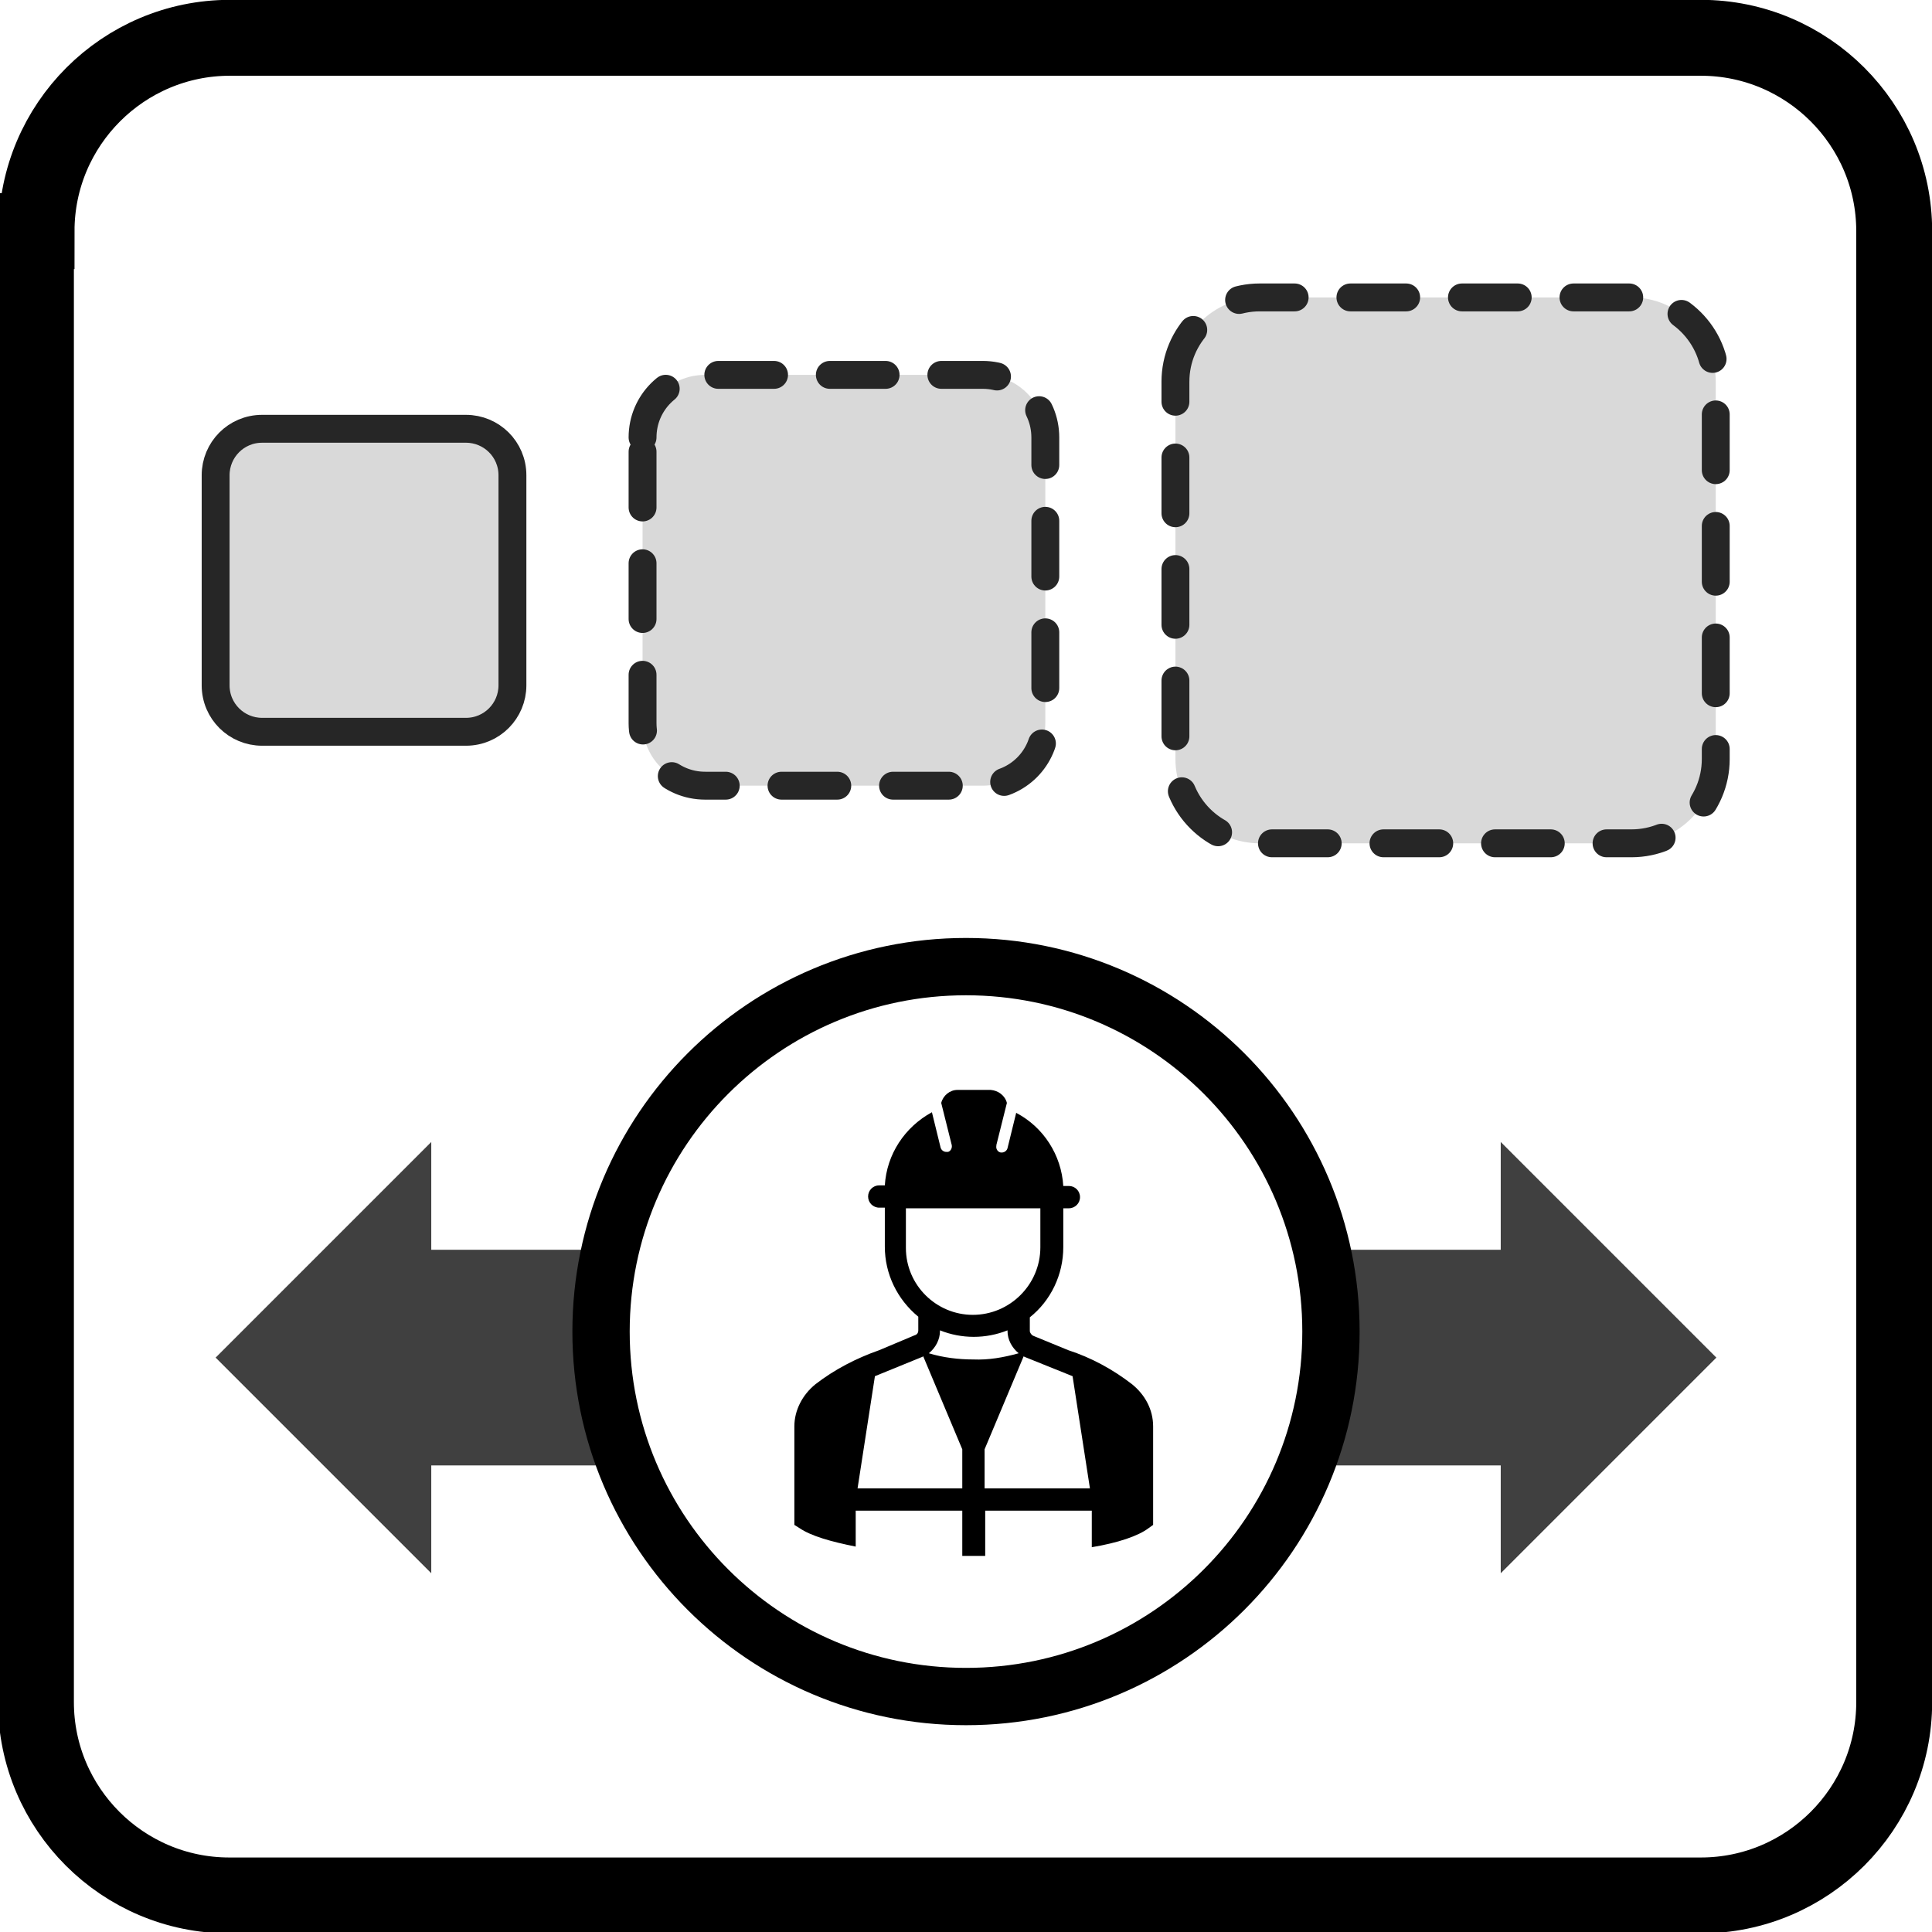
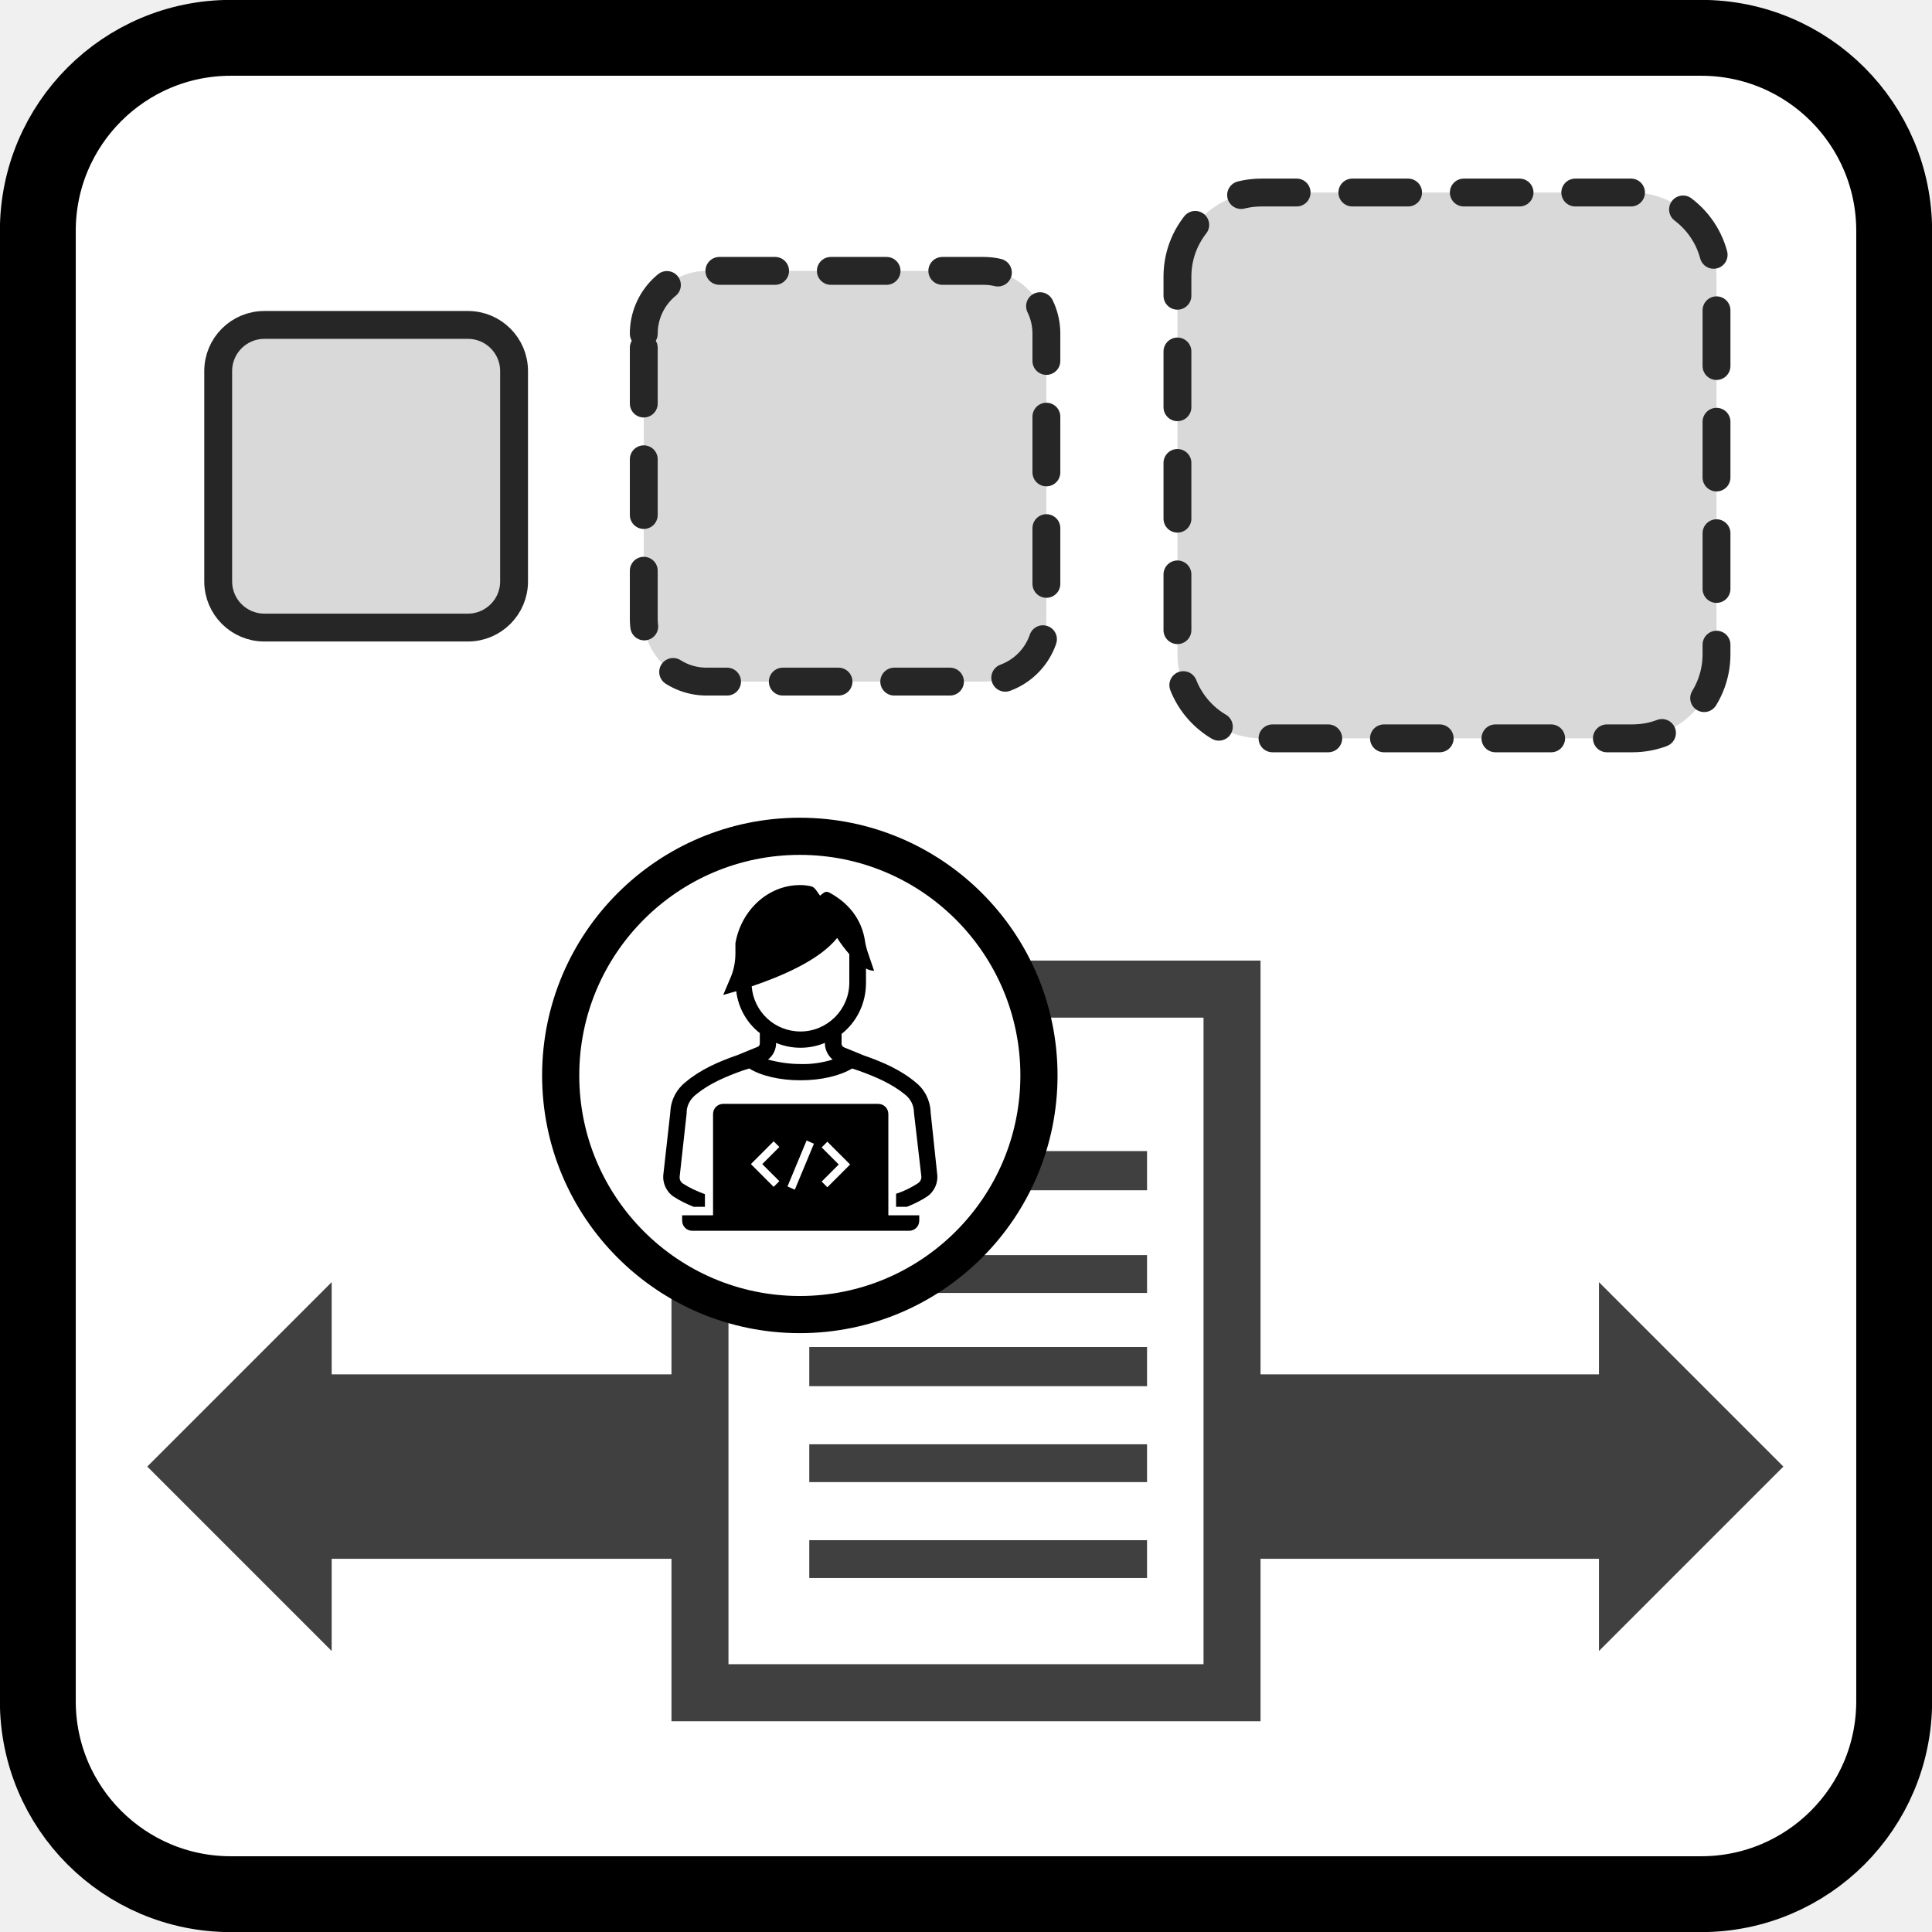
- <svg xmlns="http://www.w3.org/2000/svg" xmlns:xlink="http://www.w3.org/1999/xlink" version="1.1" id="Ebene_1" x="0px" y="0px" viewBox="0 0 311.8 311.8" style="enable-background:new 0 0 311.8 311.8;" xml:space="preserve">
-   <style type="text/css">
- 	.st0{clip-path:url(#SVGID_2_);fill-rule:evenodd;clip-rule:evenodd;fill:#FFFFFF;}
- 	.st1{fill-rule:evenodd;clip-rule:evenodd;fill:#FFFFFF;}
- 	.st2{clip-path:url(#SVGID_4_);fill:none;stroke:#000000;stroke-width:12.25;stroke-miterlimit:10;}
- 	.st3{fill-rule:evenodd;clip-rule:evenodd;fill:#D9D9D9;}
- 	.st4{fill:none;stroke:#262626;stroke-width:4.5;stroke-miterlimit:10;}
- 	.st5{fill-rule:evenodd;clip-rule:evenodd;fill:#404040;}
- 	.st6{fill:none;stroke:#262626;stroke-width:4.5;stroke-linecap:round;stroke-miterlimit:10;stroke-dasharray:9,9;}
- 	.st7{fill:none;stroke:#000000;stroke-width:9.25;stroke-miterlimit:10;}
- 	.st8{clip-path:url(#SVGID_6_);}
- 	.st9{clip-path:url(#SVGID_8_);}
- </style>
-   <g>
-     <defs>
-       <rect id="SVGID_1_" y="0" width="311.8" height="311.8" />
-     </defs>
-     <clipPath id="SVGID_2_">
-       <use xlink:href="#SVGID_1_" style="overflow:visible;" />
+ <svg xmlns="http://www.w3.org/2000/svg" width="1430" height="1430" xml:space="preserve" overflow="hidden">
+   <defs>
+     <clipPath id="clip0">
+       <rect x="-1" y="0" width="1430" height="1430" />
    </clipPath>
-     <rect y="0" class="st0" width="311.8" height="311.8" />
-   </g>
-   <path class="st1" d="M5.9,37.3c0-17.2,14-31.2,31.2-31.2h237.4c17.2,0,31.2,14,31.2,31.2v237.4c0,17.2-14,31.2-31.2,31.2H37  c-17.2,0-31.2-14-31.2-31.2V37.3z" />
-   <g>
-     <defs>
-       <rect id="SVGID_3_" y="0" width="311.8" height="311.8" />
-     </defs>
-     <clipPath id="SVGID_4_">
-       <use xlink:href="#SVGID_3_" style="overflow:visible;" />
+     <clipPath id="clip1">
+       <rect x="446" y="628" width="290" height="290" />
    </clipPath>
-     <path class="st2" d="M5.9,37.3c0-17.2,14-31.2,31.2-31.2h237.4c17.2,0,31.2,14,31.2,31.2v237.4c0,17.2-14,31.2-31.2,31.2H37   c-17.2,0-31.2-14-31.2-31.2V37.3z" />
-   </g>
-   <path class="st3" d="M34.8,76.7c0-4.1,3.3-7.5,7.5-7.5h32.9c4.1,0,7.5,3.3,7.5,7.5v33.9c0,4.1-3.3,7.5-7.5,7.5H42.3  c-4.1,0-7.5-3.3-7.5-7.5V76.7z" />
-   <path class="st4" d="M34.8,76.7c0-4.1,3.3-7.5,7.5-7.5h32.9c4.1,0,7.5,3.3,7.5,7.5v33.9c0,4.1-3.3,7.5-7.5,7.5H42.3  c-4.1,0-7.5-3.3-7.5-7.5V76.7z" />
-   <polygon class="st5" points="34.8,219.1 69.6,184.3 69.6,201.7 242.2,201.7 242.2,184.3 277,219.1 242.2,253.9 242.2,236.5   69.6,236.5 69.6,253.9 " />
-   <path class="st3" d="M103.7,70.6c0-5.6,4.5-10.1,10.1-10.1h44.8c5.6,0,10.1,4.5,10.1,10.1v46.1c0,5.6-4.5,10.1-10.1,10.1h-44.8  c-5.6,0-10.1-4.5-10.1-10.1V70.6z" />
-   <path class="st6" d="M103.7,70.6c0-5.6,4.5-10.1,10.1-10.1h44.8c5.6,0,10.1,4.5,10.1,10.1v46.1c0,5.6-4.5,10.1-10.1,10.1h-44.8  c-5.6,0-10.1-4.5-10.1-10.1V70.6z" />
-   <path class="st3" d="M189.7,61.6c0-7.5,6.1-13.6,13.6-13.6h60c7.5,0,13.6,6.1,13.6,13.6v60.9c0,7.5-6.1,13.6-13.6,13.6h-60  c-7.5,0-13.6-6.1-13.6-13.6V61.6z" />
-   <path class="st6" d="M189.7,61.6c0-7.5,6.1-13.6,13.6-13.6h60c7.5,0,13.6,6.1,13.6,13.6v60.9c0,7.5-6.1,13.6-13.6,13.6h-60  c-7.5,0-13.6-6.1-13.6-13.6V61.6z" />
-   <circle class="st1" cx="155.9" cy="214.9" r="58.9" />
-   <circle class="st7" cx="155.9" cy="214.9" r="58.9" />
-   <g>
-     <defs>
-       <rect id="SVGID_5_" x="113" y="170.9" width="87.8" height="87.8" />
-     </defs>
-     <clipPath id="SVGID_6_">
-       <use xlink:href="#SVGID_5_" style="overflow:visible;" />
+     <clipPath id="clip2">
+       <rect x="446" y="628" width="290" height="290" />
    </clipPath>
-     <g class="st8">
-       <defs>
-         <rect id="SVGID_7_" x="113" y="170.9" width="87.8" height="87.8" />
-       </defs>
-       <clipPath id="SVGID_8_">
-         <use xlink:href="#SVGID_7_" style="overflow:visible;" />
-       </clipPath>
-       <path class="st9" d="M158.9,240.2v-6.3l6.3-15c0.1,0,0.1,0.1,0.2,0.1l7.7,3.1l2.8,18.1H158.9z M157.1,219.4c-2.4,0-4.9-0.3-7.2-1    c1.1-0.9,1.8-2.2,1.8-3.6v-0.1c3.5,1.4,7.4,1.4,10.9,0v0.1c0,1.4,0.7,2.7,1.8,3.6C161.9,219.1,159.5,219.5,157.1,219.4z     M155.3,240.2h-16.9l2.8-18.1l7.6-3.1c0.1,0,0.1-0.1,0.2-0.1l6.3,15L155.3,240.2z M146.2,201.4V195h21.7v6.3    c0,6-4.9,10.9-10.9,10.9C151.1,212.2,146.2,207.4,146.2,201.4z M141.9,217.9c-3.7,1.3-7.2,3.1-10.3,5.5c-2.1,1.7-3.4,4.2-3.4,6.8    v15.9l0.8,0.5c1.9,1.3,5.1,2.2,9.1,3v-5.8h17.2v7.3c0.7,0,1.4,0,2.1,0c0.5,0,1,0,1.6,0v-7.3h17.2v5.9c4.2-0.7,7.5-1.8,9.2-3.1    l0.7-0.5v-15.9c0-2.7-1.3-5.1-3.4-6.8c-3.1-2.4-6.6-4.3-10.3-5.5l-5.6-2.3c-0.3-0.1-0.6-0.5-0.6-0.8v-2.2    c3.4-2.7,5.4-6.9,5.4-11.3V195h0.9c1,0,1.8-0.8,1.8-1.8c0-1-0.8-1.8-1.8-1.8h-0.9c-0.3-5-3.2-9.5-7.6-11.8l-1.4,5.7    c-0.1,0.4-0.5,0.7-0.9,0.7h-0.2c-0.5-0.1-0.8-0.6-0.7-1.1c0,0,0,0,0,0c0,0,0,0,0-0.1l1.7-6.8c-0.3-1.2-1.4-2-2.6-2.1h-5.4    c-1.2,0-2.3,0.9-2.6,2.1l1.7,6.8c0.1,0.5-0.2,1-0.6,1.1l-0.1,0h-0.2c-0.4,0-0.8-0.3-0.9-0.7l-1.4-5.7c-4.4,2.4-7.3,6.8-7.6,11.8    h-0.9c-1,0-1.8,0.8-1.8,1.8c0,1,0.8,1.8,1.8,1.8h0.9l0,6.3c0,4.4,2,8.5,5.4,11.3v2.2c0,0.4-0.2,0.7-0.6,0.8L141.9,217.9z" />
+     <clipPath id="clip3">
+       <rect x="446" y="628" width="290" height="290" />
+     </clipPath>
+   </defs>
+   <g clip-path="url(#clip0)" transform="translate(1 0)">
+     <path d="M27 170.841C27 91.952 90.952 28 169.841 28L1258.16 28C1337.05 28 1401 91.952 1401 170.841L1401 1259.16C1401 1338.05 1337.05 1402 1258.16 1402L169.841 1402C90.952 1402 27 1338.05 27 1259.16Z" stroke="#000000" stroke-width="56.146" stroke-miterlimit="8" fill="#FFFFFF" fill-rule="evenodd" />
+     <path d="M160.5 274.66C160.5 255.794 175.794 240.5 194.66 240.5L345.34 240.5C364.206 240.5 379.5 255.794 379.5 274.66L379.5 430.34C379.5 449.206 364.206 464.5 345.34 464.5L194.66 464.5C175.794 464.5 160.5 449.206 160.5 430.34Z" stroke="#262626" stroke-width="20.625" stroke-miterlimit="8" fill="#D9D9D9" fill-rule="evenodd" />
+     <path d="M475.5 246.982C475.5 221.311 496.311 200.5 521.982 200.5L727.018 200.5C752.689 200.5 773.5 221.311 773.5 246.982L773.5 458.018C773.5 483.689 752.689 504.5 727.018 504.5L521.982 504.5C496.311 504.5 475.5 483.689 475.5 458.018Z" stroke="#262626" stroke-width="20.625" stroke-linecap="round" stroke-miterlimit="8" stroke-dasharray="41.25 41.25" fill="#D9D9D9" fill-rule="evenodd" />
+     <path d="M870.5 204.736C870.5 170.364 898.364 142.5 932.736 142.5L1207.26 142.5C1241.64 142.5 1269.5 170.364 1269.5 204.736L1269.5 484.264C1269.5 518.636 1241.64 546.5 1207.26 546.5L932.736 546.5C898.364 546.5 870.5 518.636 870.5 484.264Z" stroke="#262626" stroke-width="20.625" stroke-linecap="round" stroke-miterlimit="8" stroke-dasharray="41.25 41.25" fill="#D9D9D9" fill-rule="evenodd" />
+     <path d="M538.194 753.225 889.806 753.225 889.806 1231.78 538.194 1231.78 538.194 753.225ZM496 1274 932 1274 932 711 496 711 496 1274Z" fill="#404040" fill-rule="evenodd" />
+     <path d="M728 852 848 852 848 881 728 881Z" fill="#404040" fill-rule="evenodd" />
+     <path d="M598 929 848.001 929 848.001 957 598 957Z" fill="#404040" fill-rule="evenodd" />
+     <path d="M598 997 848.001 997 848.001 1026 598 1026Z" fill="#404040" fill-rule="evenodd" />
+     <path d="M598 1069 848.001 1069 848.001 1097 598 1097Z" fill="#404040" fill-rule="evenodd" />
+     <path d="M598 1140 848.001 1140 848.001 1168 598 1168Z" fill="#404040" fill-rule="evenodd" />
+     <path d="M910 1017.25 1182.5 1017.25 1182.5 949 1319 1085.5 1182.5 1222 1182.5 1153.75 910 1153.75Z" fill="#404040" fill-rule="evenodd" />
+     <path d="M518 1153.75 244.5 1153.75 244.5 1222 108 1085.5 244.5 949 244.5 1017.25 518 1017.25Z" fill="#404040" fill-rule="evenodd" />
+     <path d="M414 796C414 698.246 493.245 619 591 619 688.754 619 768 698.246 768 796 768 893.755 688.754 973 591 973 493.245 973 414 893.755 414 796Z" stroke="#000000" stroke-width="27.5" stroke-miterlimit="8" fill="#FFFFFF" fill-rule="evenodd" />
+     <g clip-path="url(#clip1)">
+       <g clip-path="url(#clip2)">
+         <g clip-path="url(#clip3)">
+           <path d="M634.248 792.369C646.892 796.885 658.933 802.002 668.868 810.13 673.082 813.442 675.491 818.258 675.491 823.677L680.909 870.339C681.21 872.446 680.307 874.553 678.501 875.757L678.501 875.757C673.383 879.069 667.965 881.778 662.245 883.585L662.245 893.218 670.373 893.218C675.491 891.111 680.608 888.702 685.124 885.692L685.124 885.692C690.543 882.079 693.553 875.456 692.65 868.833L687.833 823.376C687.532 814.646 683.619 806.518 676.695 801.099 665.556 791.767 652.31 786.047 638.462 781.23L623.711 775.209C622.507 774.607 621.905 773.704 621.905 772.5L621.905 765.275C633.345 756.244 639.968 742.396 639.968 727.645L639.968 716.807C641.774 718.012 643.881 718.313 645.988 718.614L640.871 703.562C640.269 701.454 639.667 699.347 639.366 697.24 636.957 680.08 626.722 668.039 612.573 660.513 611.369 659.91 609.863 659.91 608.659 660.814L605.95 662.921 602.94 658.706C602.036 657.502 600.832 656.298 599.327 655.997 596.618 655.395 593.908 655.094 591.199 655.094 567.417 655.094 547.548 673.758 543.333 698.143L543.333 700.25 543.333 700.25 543.333 705.368C543.333 711.991 542.129 718.313 539.42 724.333L534.302 736.375C534.302 736.375 537.914 735.472 543.935 733.666 545.441 746.008 551.762 757.147 561.396 764.673L561.396 772.199C561.396 773.403 560.794 774.607 559.589 774.908L544.838 780.929C530.991 785.746 517.745 791.466 506.606 800.798 499.682 806.217 495.468 814.345 495.167 823.075L490.049 868.833C489.146 875.456 492.156 882.079 497.575 885.692 502.091 888.702 507.208 891.111 512.326 893.218L520.755 893.218 520.755 883.886C515.035 881.778 509.617 879.37 504.499 876.058 502.693 874.854 501.789 872.747 502.091 870.64L507.208 824.279 507.208 823.677C507.208 818.258 509.918 813.442 514.132 810.13 524.067 802.002 536.108 796.885 548.752 792.369L553.569 790.864C562.299 796.282 576.147 799.594 591.5 799.594 606.853 799.594 620.701 796.282 629.732 790.864L634.248 792.369ZM555.375 730.053C575.846 723.129 605.348 711.088 618.594 694.229 621.303 698.444 624.313 702.357 627.625 706.271L627.625 727.344C627.625 747.213 611.369 763.469 591.5 763.469 572.534 763.469 556.88 749.019 555.375 730.053ZM567.417 784.241C571.029 781.531 573.437 777.016 573.437 772.199L573.437 771.898C584.877 776.715 598.123 776.715 609.562 771.898L609.562 772.199C609.562 776.715 611.67 781.23 615.282 784.241 607.455 786.649 599.327 787.853 591.199 787.552 583.372 787.552 575.244 786.348 567.417 784.241Z" />
+           <path d="M656.525 824.58C656.525 820.366 653.214 817.054 648.999 817.054L648.999 817.054 534.302 817.054C530.087 817.054 526.776 820.366 526.776 824.58L526.776 824.58 526.776 899.54 503.897 899.54 503.897 903.453C503.897 907.668 507.208 910.979 511.423 910.979L671.878 910.979C676.093 910.979 679.404 907.668 679.404 903.453L679.404 899.54 656.525 899.54 656.525 824.58ZM575.846 874.252 571.631 878.467 554.773 861.608 571.631 844.75 575.846 848.965 563.202 861.608 575.846 874.252ZM587.285 880.574 581.867 878.166 596.016 844.148 601.434 846.556 587.285 880.574ZM611.369 878.768 607.154 874.553 619.798 861.909 607.154 849.266 611.369 845.051 628.227 861.909 611.369 878.768Z" />
+         </g>
+       </g>
    </g>
  </g>
</svg>
